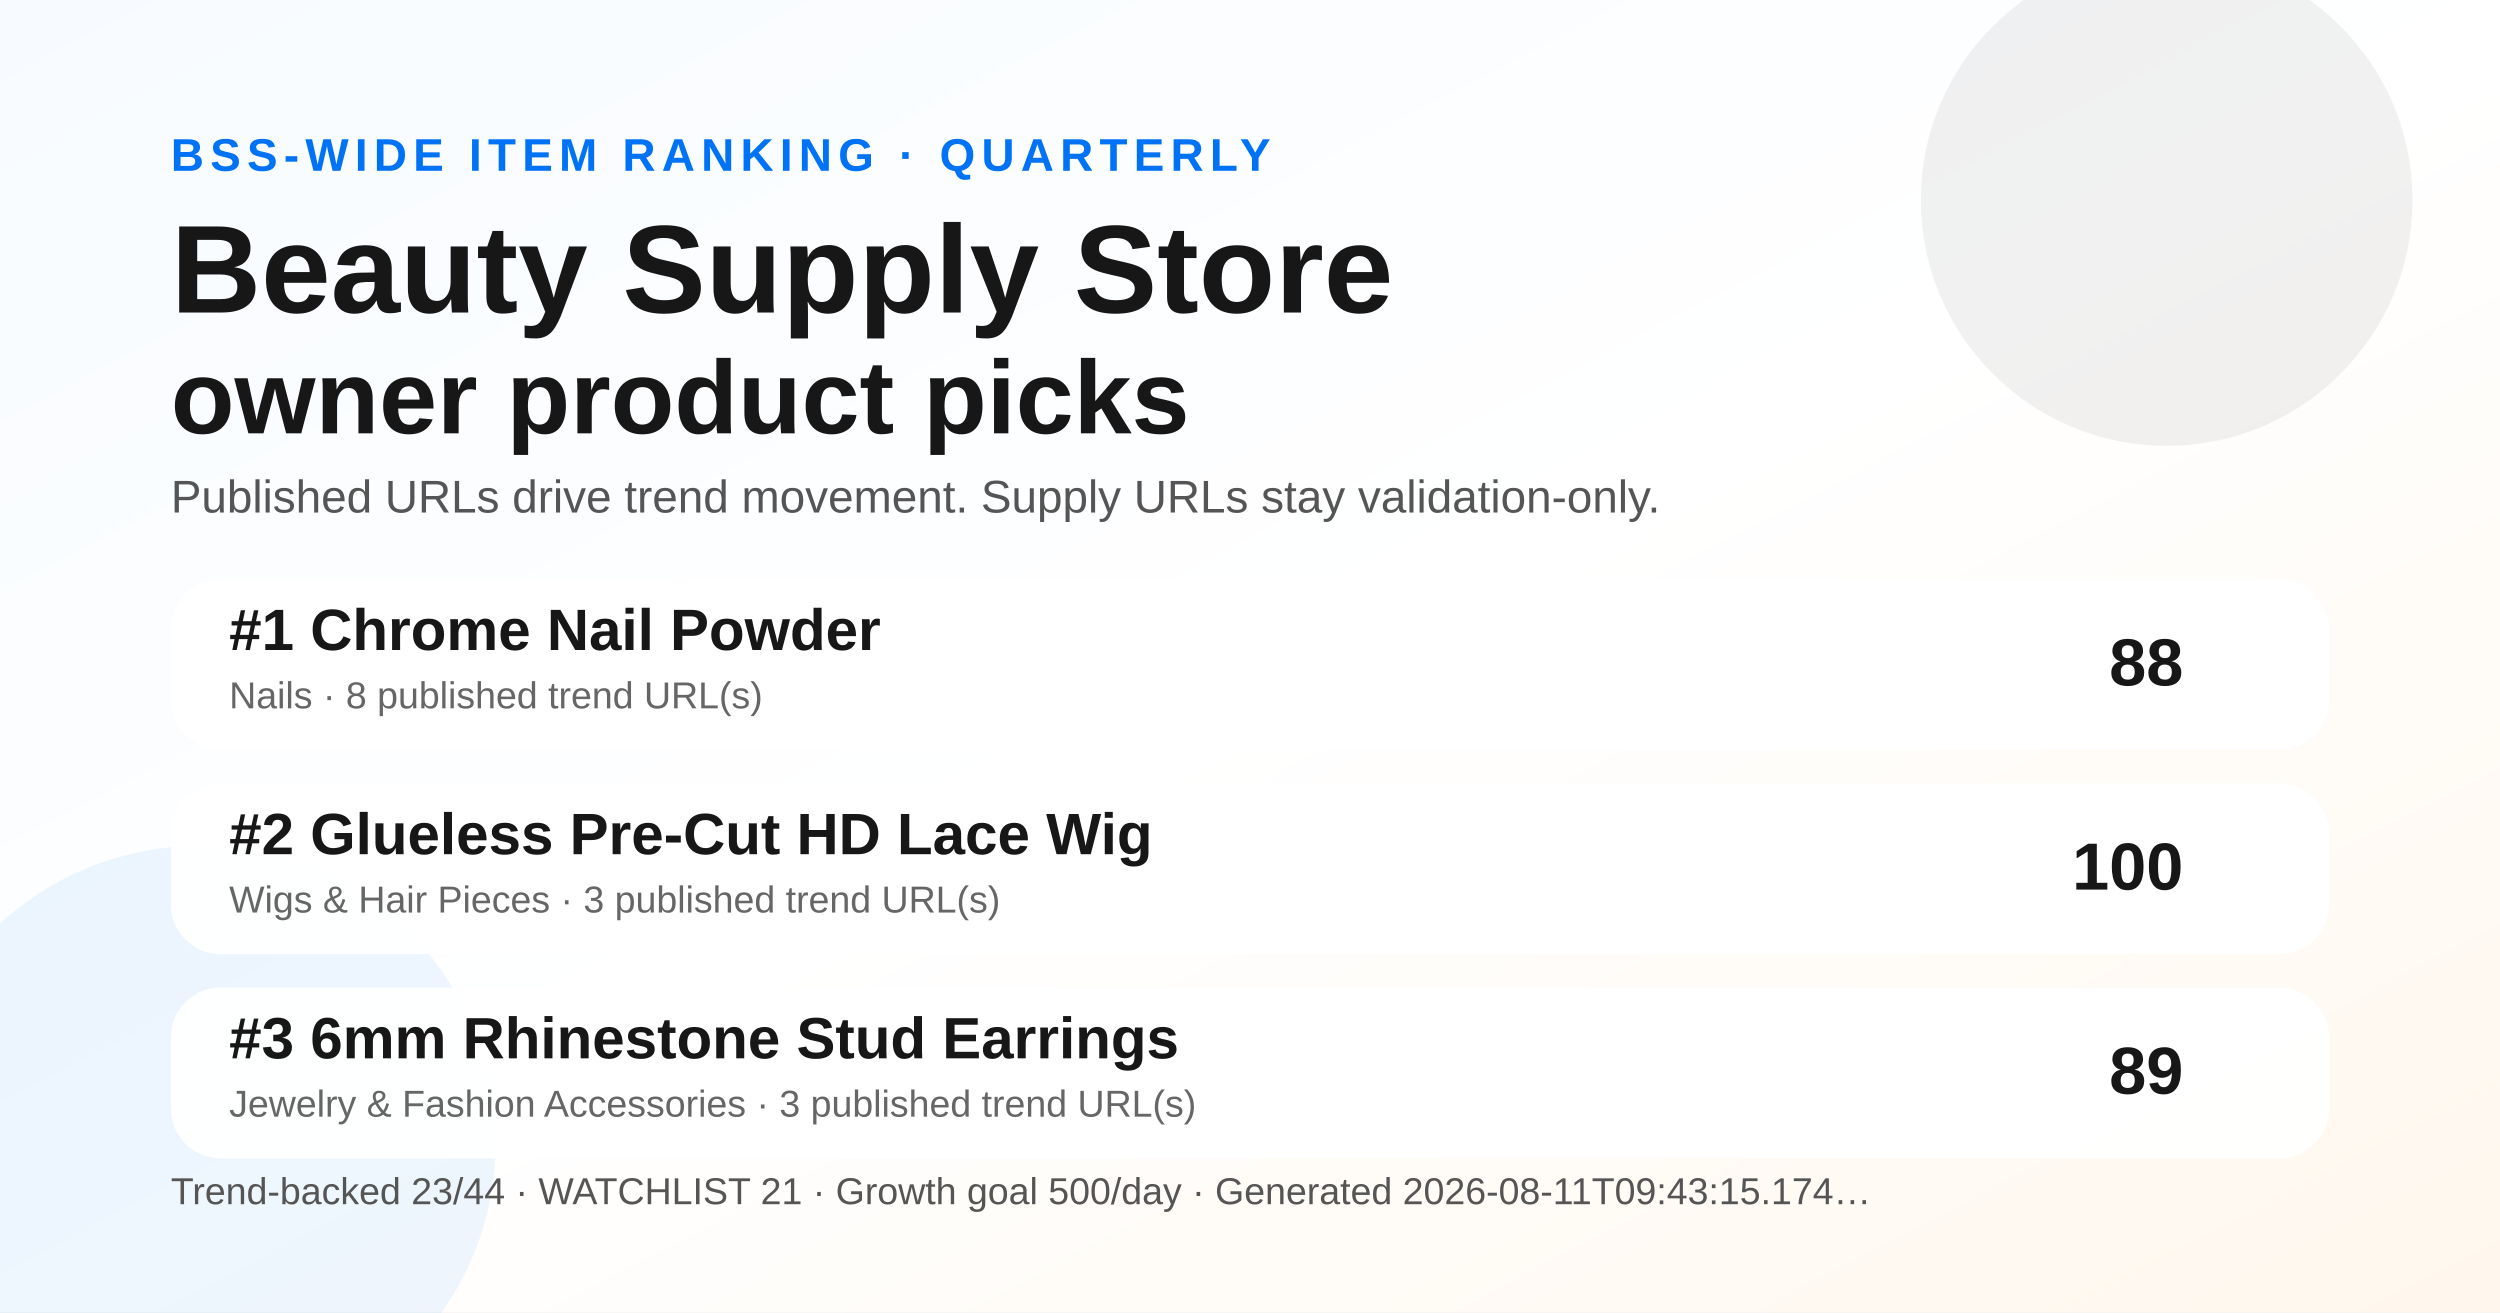
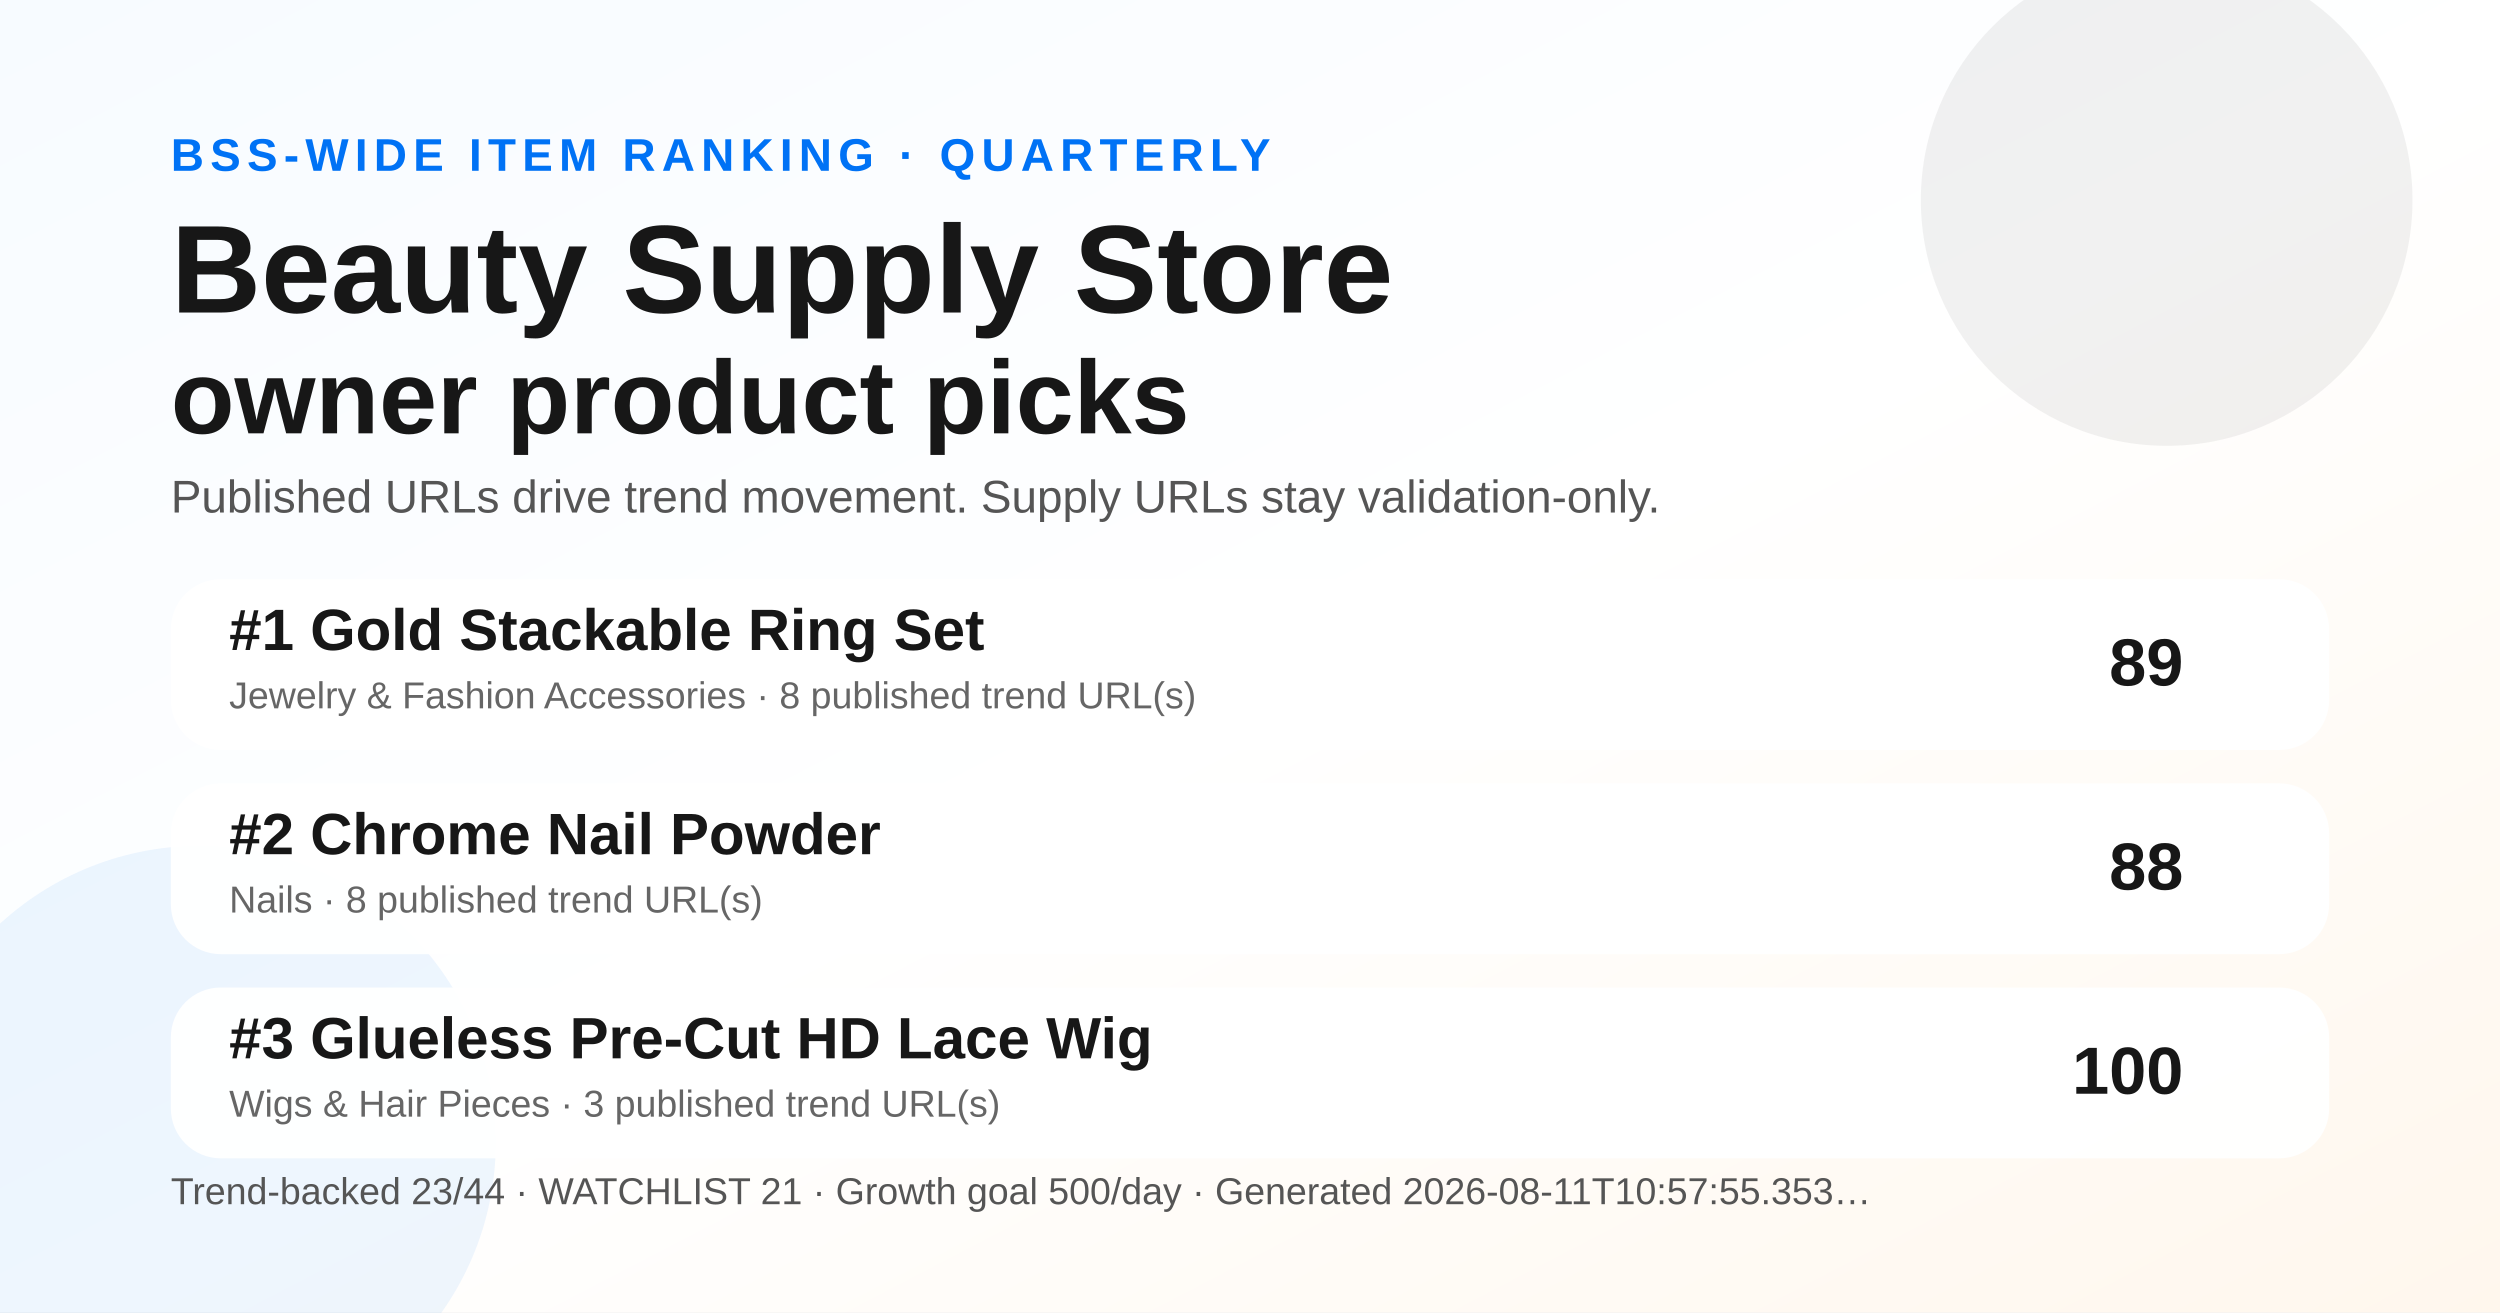
<svg xmlns="http://www.w3.org/2000/svg" width="1200" height="630" viewBox="0 0 1200 630" role="img" aria-label="Quarterly BSS Trend Ranking social preview">
  <defs>
    <linearGradient id="bg" x1="0" y1="0" x2="1" y2="1">
      <stop offset="0" stop-color="#f7fbff" />
      <stop offset="0.52" stop-color="#ffffff" />
      <stop offset="1" stop-color="#fff7ed" />
    </linearGradient>
  </defs>
  <rect width="1200" height="630" fill="url(#bg)" />
  <circle cx="1040" cy="96" r="118" fill="#171717" opacity="0.06" />
  <circle cx="96" cy="548" r="142" fill="#0072f5" opacity="0.07" />
  <text x="82" y="82" font-family="Arial, Helvetica, sans-serif" font-size="22" font-weight="700" fill="#0072f5" letter-spacing="3">BSS-WIDE ITEM RANKING · QUARTERLY</text>
  <text x="82" y="150" font-family="Arial, Helvetica, sans-serif" font-size="60" font-weight="800" fill="#171717">Beauty Supply Store</text>
  <text x="82" y="208" font-family="Arial, Helvetica, sans-serif" font-size="50" font-weight="800" fill="#171717">owner product picks</text>
  <text x="82" y="246" font-family="Arial, Helvetica, sans-serif" font-size="22" fill="#555555">Published URLs drive trend movement. Supply URLs stay validation-only.</text>
  <g transform="translate(82 278)">
    <rect width="1036" height="82" rx="24" fill="#ffffff" opacity="0.96" />
-     <text x="28" y="34" font-family="Arial, Helvetica, sans-serif" font-size="28" font-weight="700" fill="#171717">#1 Chrome Nail Powder</text>
+     <text x="28" y="34" font-family="Arial, Helvetica, sans-serif" font-size="28" font-weight="700" fill="#171717">#1 Gold Stackable Ring Set</text>
+     <text x="28" y="62" font-family="Arial, Helvetica, sans-serif" font-size="18" fill="#666666">Jewelry &amp; Fashion Accessories · 8 published trend URL(s)</text>
+     <text x="966" y="51" text-anchor="end" font-family="Arial, Helvetica, sans-serif" font-size="32" font-weight="700" fill="#171717">89</text>
+   </g>
+   <g transform="translate(82 376)">
+     <rect width="1036" height="82" rx="24" fill="#ffffff" opacity="0.96" />
+     <text x="28" y="34" font-family="Arial, Helvetica, sans-serif" font-size="28" font-weight="700" fill="#171717">#2 Chrome Nail Powder</text>
    <text x="28" y="62" font-family="Arial, Helvetica, sans-serif" font-size="18" fill="#666666">Nails · 8 published trend URL(s)</text>
    <text x="966" y="51" text-anchor="end" font-family="Arial, Helvetica, sans-serif" font-size="32" font-weight="700" fill="#171717">88</text>
  </g>
-   <g transform="translate(82 376)">
+   <g transform="translate(82 474)">
    <rect width="1036" height="82" rx="24" fill="#ffffff" opacity="0.96" />
-     <text x="28" y="34" font-family="Arial, Helvetica, sans-serif" font-size="28" font-weight="700" fill="#171717">#2 Glueless Pre-Cut HD Lace Wig</text>
+     <text x="28" y="34" font-family="Arial, Helvetica, sans-serif" font-size="28" font-weight="700" fill="#171717">#3 Glueless Pre-Cut HD Lace Wig</text>
    <text x="28" y="62" font-family="Arial, Helvetica, sans-serif" font-size="18" fill="#666666">Wigs &amp; Hair Pieces · 3 published trend URL(s)</text>
    <text x="966" y="51" text-anchor="end" font-family="Arial, Helvetica, sans-serif" font-size="32" font-weight="700" fill="#171717">100</text>
  </g>
-   <g transform="translate(82 474)">
-     <rect width="1036" height="82" rx="24" fill="#ffffff" opacity="0.96" />
-     <text x="28" y="34" font-family="Arial, Helvetica, sans-serif" font-size="28" font-weight="700" fill="#171717">#3 6mm Rhinestone Stud Earrings</text>
-     <text x="28" y="62" font-family="Arial, Helvetica, sans-serif" font-size="18" fill="#666666">Jewelry &amp; Fashion Accessories · 3 published trend URL(s)</text>
-     <text x="966" y="51" text-anchor="end" font-family="Arial, Helvetica, sans-serif" font-size="32" font-weight="700" fill="#171717">89</text>
-   </g>
  <g transform="translate(82 578)">
-     <text font-family="Arial, Helvetica, sans-serif" font-size="18" fill="#555555">Trend-backed 23/44 · WATCHLIST 21 · Growth goal 500/day · Generated 2026-08-11T09:43:15.174…</text>
+     <text font-family="Arial, Helvetica, sans-serif" font-size="18" fill="#555555">Trend-backed 23/44 · WATCHLIST 21 · Growth goal 500/day · Generated 2026-08-11T10:57:55.353…</text>
  </g>
</svg>
